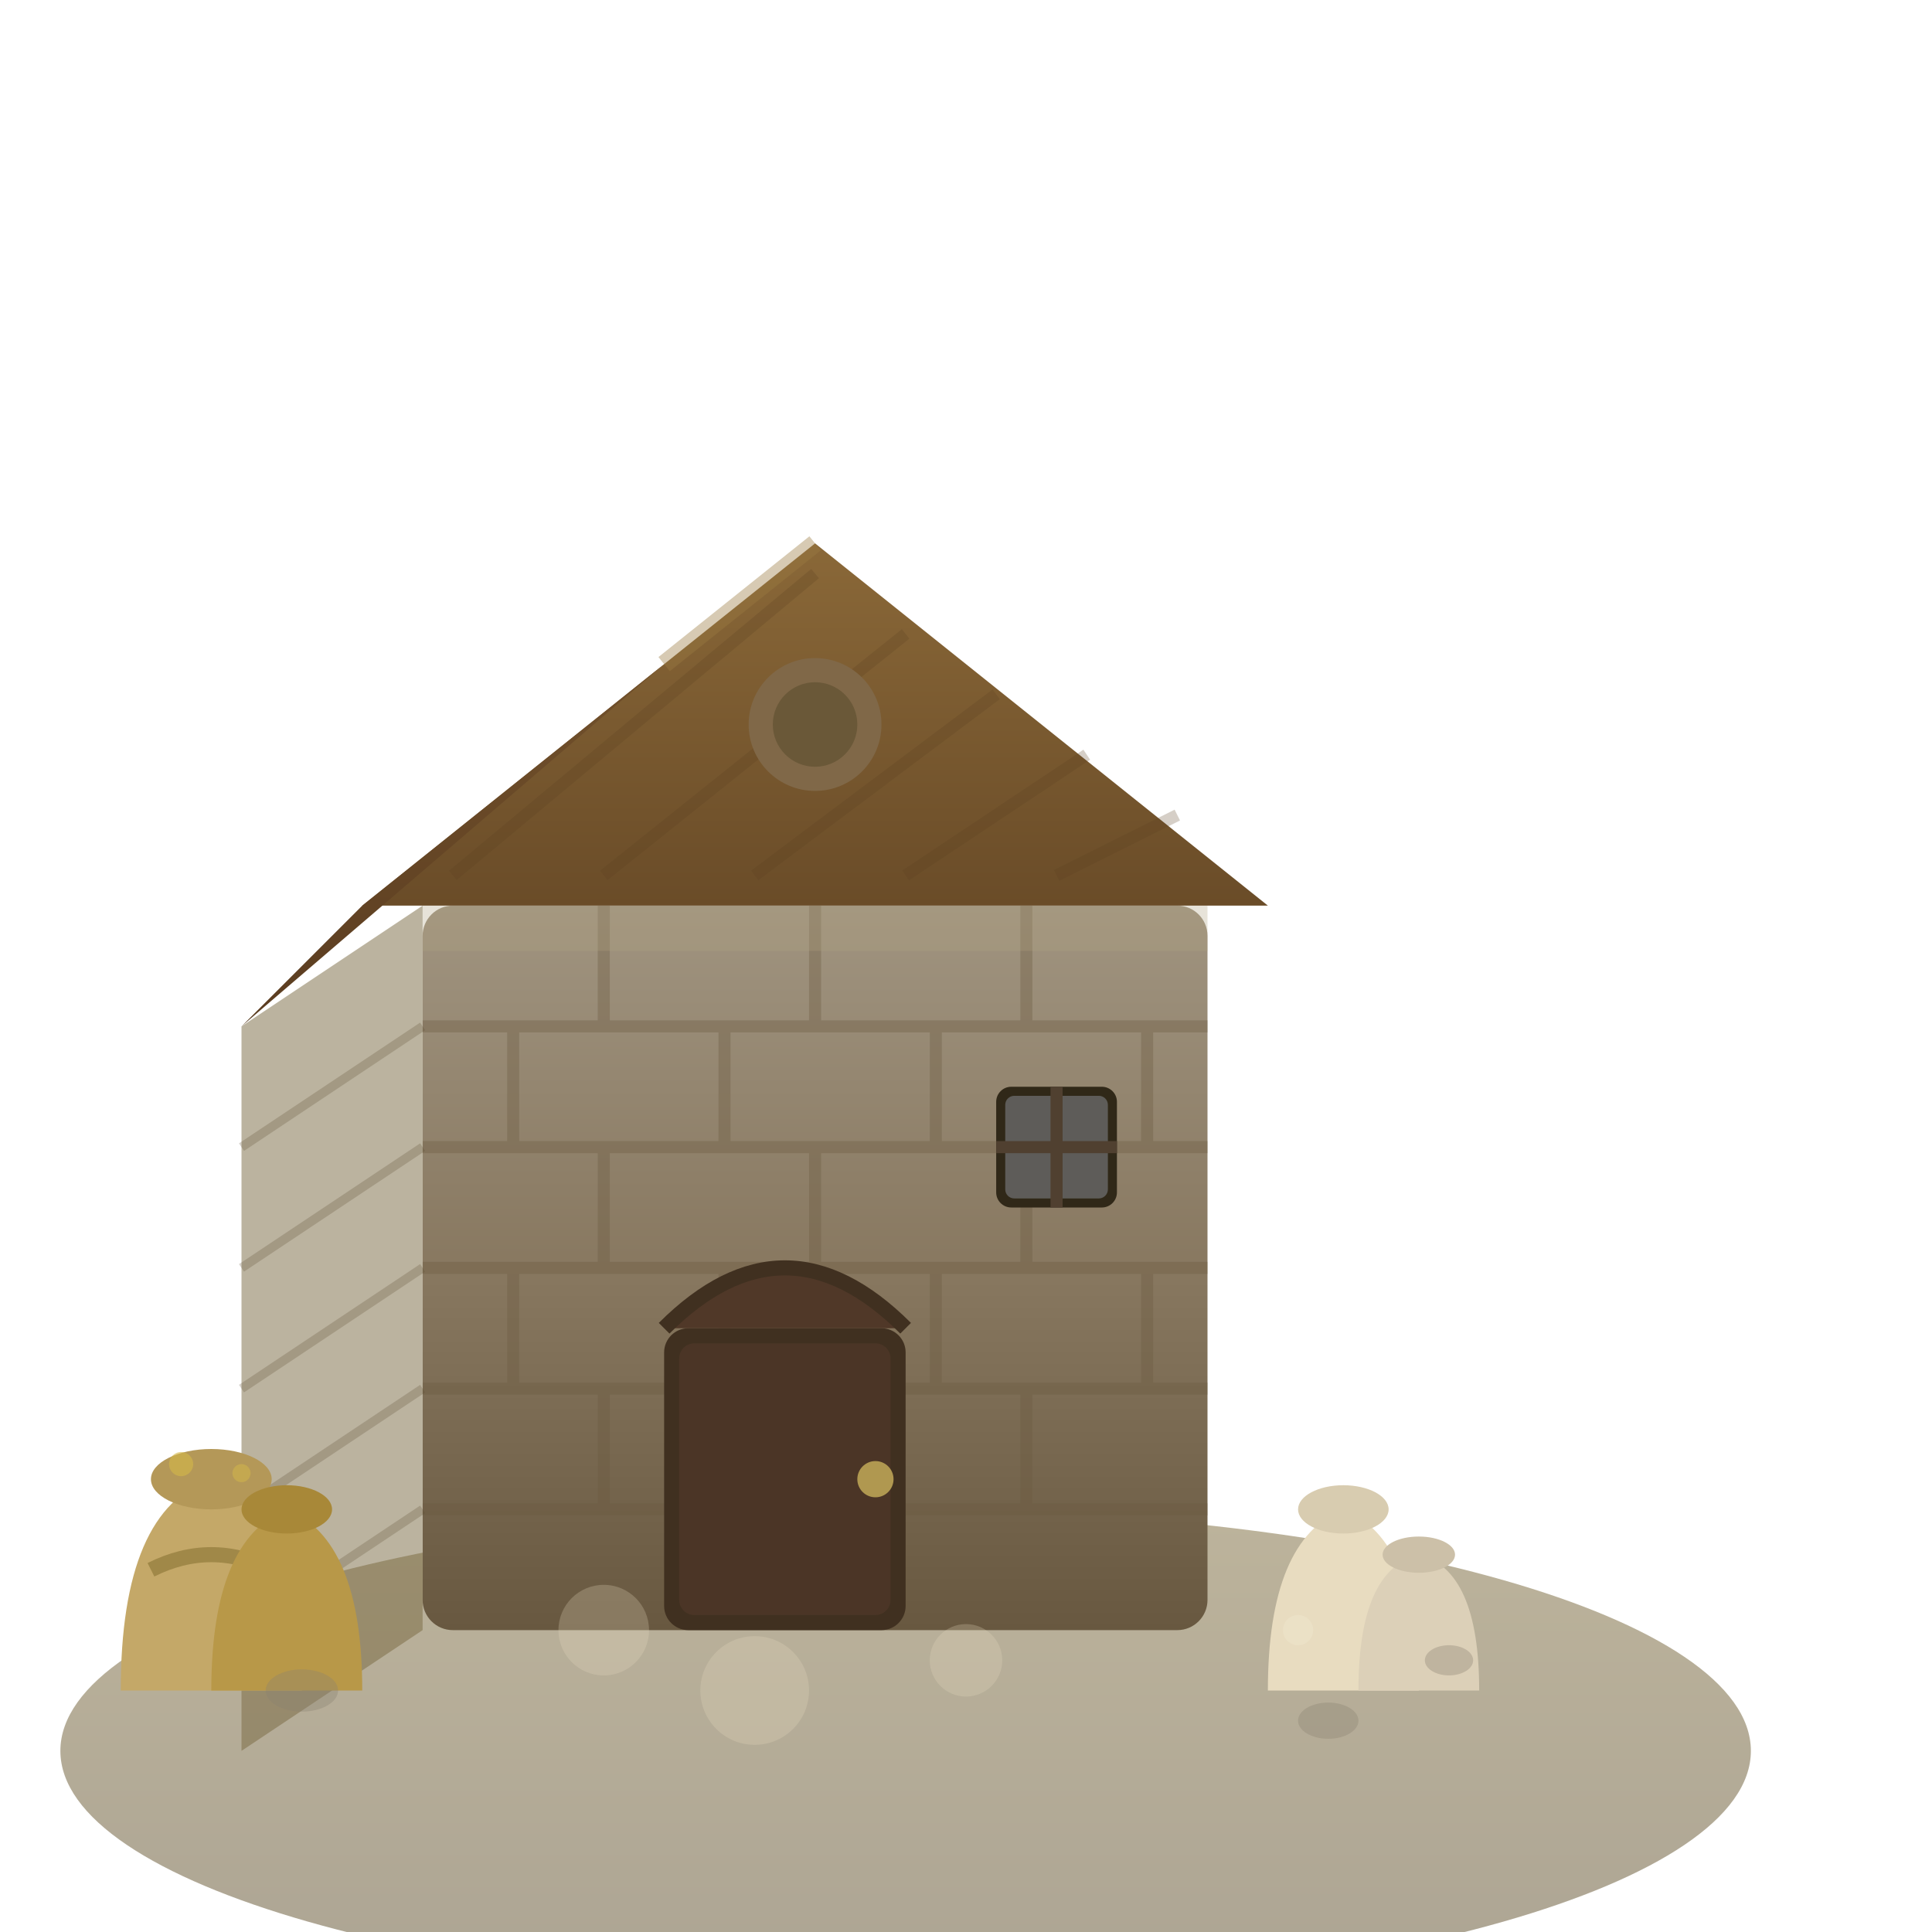
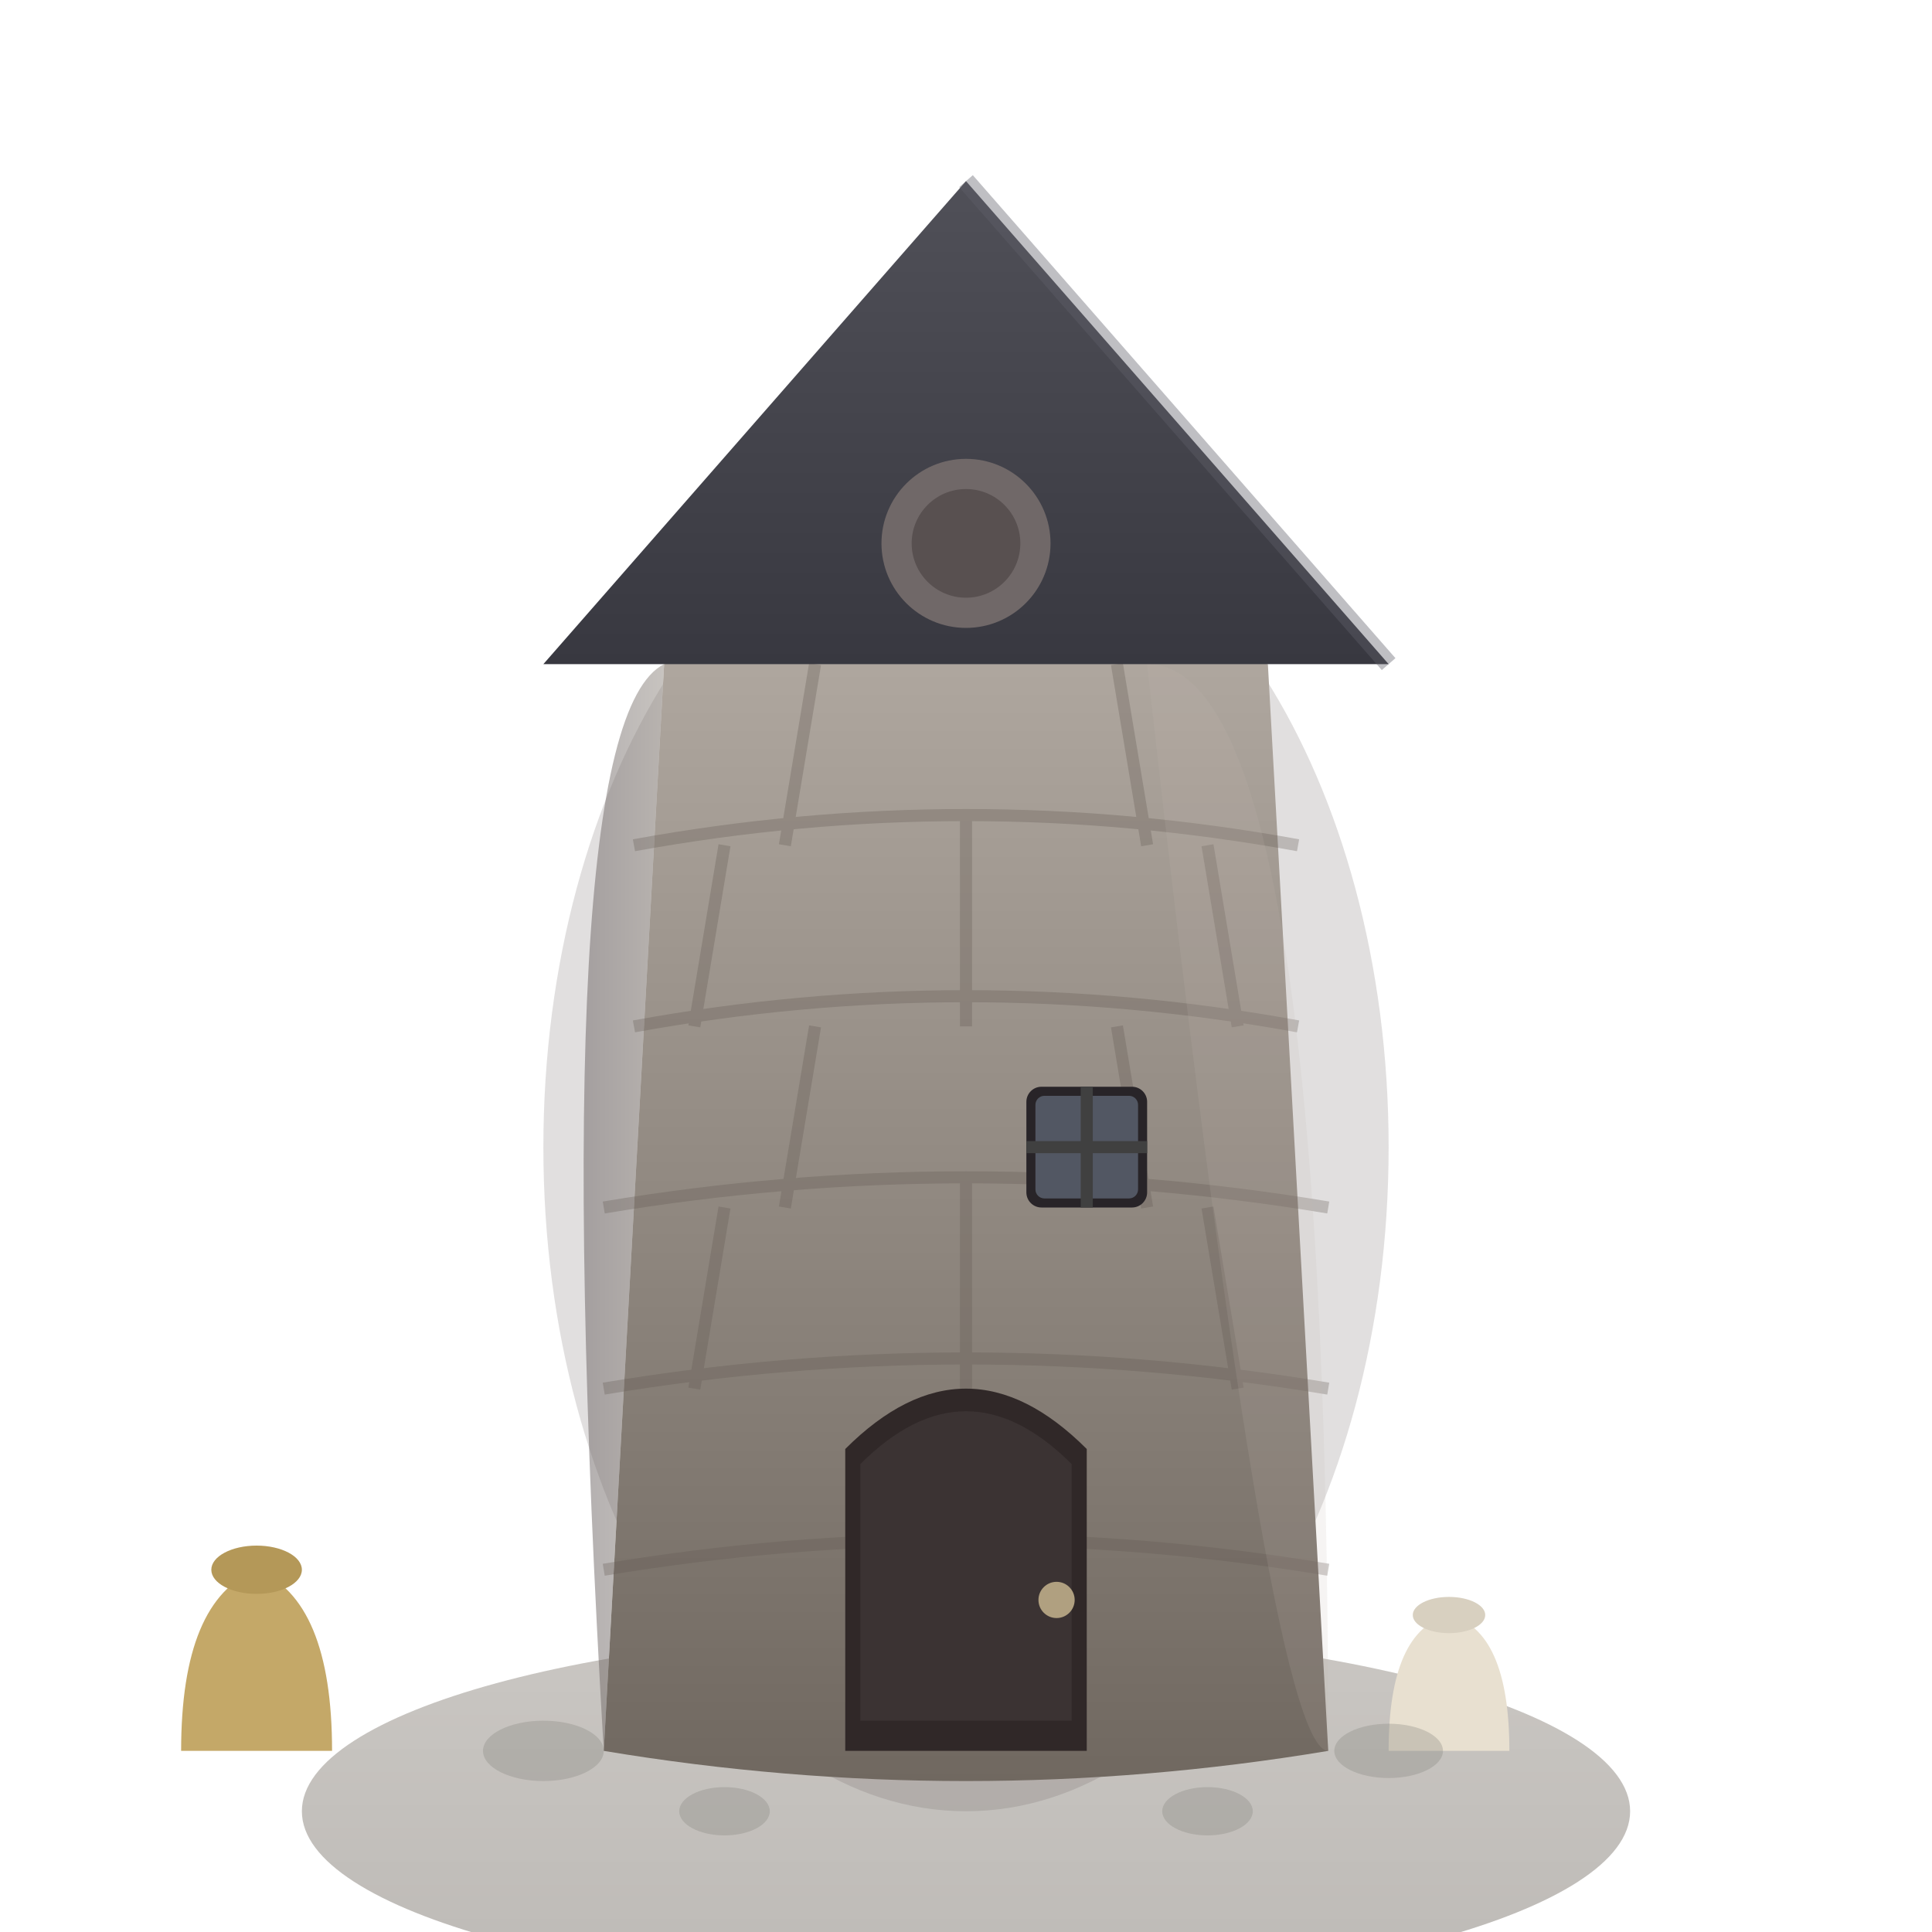
<svg xmlns="http://www.w3.org/2000/svg" viewBox="0 0 64 64">
  <defs>
    <linearGradient id="sw" x1="0" y1="0" x2="0" y2="1">
-       <stop offset="0" stop-color="#a09480" />
-       <stop offset=".5" stop-color="#887860" />
-       <stop offset="1" stop-color="#685840" />
+       <stop offset="0" stop-color="#b0a8a0" />
+       <stop offset=".5" stop-color="#908880" />
+       <stop offset="1" stop-color="#706860" />
    </linearGradient>
-     <linearGradient id="rf" x1="0" y1="0" x2="0" y2="1">
-       <stop offset="0" stop-color="#8a6838" />
-       <stop offset="1" stop-color="#6a4c28" />
+     <linearGradient id="ts" x1="0" y1="0" x2="1" y2="0">
+       <stop offset="0" stop-color="#686060" />
+       <stop offset="1" stop-color="#908880" />
    </linearGradient>
-     <linearGradient id="rs" x1="0" y1="0" x2="0" y2="1">
-       <stop offset="0" stop-color="#7a5830" />
-       <stop offset="1" stop-color="#5a3c20" />
+     <linearGradient id="cap" x1="0" y1="0" x2="0" y2="1">
+       <stop offset="0" stop-color="#505058" />
+       <stop offset="1" stop-color="#383840" />
    </linearGradient>
    <linearGradient id="gd" x1="0" y1="0" x2="0" y2="1">
-       <stop offset="0" stop-color="#7a6838" />
-       <stop offset="1" stop-color="#5a4a28" />
+       <stop offset="0" stop-color="#7a7268" />
+       <stop offset="1" stop-color="#5a5248" />
    </linearGradient>
  </defs>
-   <ellipse cx="30" cy="58" rx="28" ry="8" fill="url(#gd)" opacity=".5" />
-   <rect x="14" y="30" width="26" height="24" rx="1" fill="url(#sw)" />
-   <g stroke="#6a5a40" stroke-width=".4" fill="none" opacity=".35">
-     <line x1="14" y1="34" x2="40" y2="34" />
-     <line x1="14" y1="38" x2="40" y2="38" />
-     <line x1="14" y1="42" x2="40" y2="42" />
-     <line x1="14" y1="46" x2="40" y2="46" />
-     <line x1="14" y1="50" x2="40" y2="50" />
-     <line x1="20" y1="30" x2="20" y2="34" />
-     <line x1="27" y1="30" x2="27" y2="34" />
-     <line x1="34" y1="30" x2="34" y2="34" />
-     <line x1="17" y1="34" x2="17" y2="38" />
-     <line x1="24" y1="34" x2="24" y2="38" />
-     <line x1="31" y1="34" x2="31" y2="38" />
-     <line x1="38" y1="34" x2="38" y2="38" />
-     <line x1="20" y1="38" x2="20" y2="42" />
-     <line x1="27" y1="38" x2="27" y2="42" />
-     <line x1="34" y1="38" x2="34" y2="42" />
-     <line x1="17" y1="42" x2="17" y2="46" />
-     <line x1="24" y1="42" x2="24" y2="46" />
-     <line x1="31" y1="42" x2="31" y2="46" />
-     <line x1="38" y1="42" x2="38" y2="46" />
-     <line x1="20" y1="46" x2="20" y2="50" />
-     <line x1="27" y1="46" x2="27" y2="50" />
-     <line x1="34" y1="46" x2="34" y2="50" />
+   <ellipse cx="32" cy="60" rx="22" ry="6" fill="url(#gd)" opacity=".4" />
+   <ellipse cx="32" cy="38" rx="14" ry="22" fill="#686060" opacity=".2" />
+   <path d="M20,58 L22,22 Q32,20 42,22 L44,58 Q32,60 20,58Z" fill="url(#sw)" />
+   <path d="M20,58 L22,22 Q18,24 20,58Z" fill="url(#ts)" opacity=".5" />
+   <g stroke="#605850" stroke-width=".4" fill="none" opacity=".3">
+     <path d="M21,28 Q32,26 43,28" />
+     <path d="M21,34 Q32,32 43,34" />
+     <path d="M20,40 Q32,38 44,40" />
+     <path d="M20,46 Q32,44 44,46" />
+     <path d="M20,52 Q32,50 44,52" />
+     <line x1="27" y1="22" x2="26" y2="28" />
+     <line x1="37" y1="22" x2="38" y2="28" />
+     <line x1="24" y1="28" x2="23" y2="34" />
+     <line x1="32" y1="27" x2="32" y2="34" />
+     <line x1="40" y1="28" x2="41" y2="34" />
+     <line x1="27" y1="34" x2="26" y2="40" />
+     <line x1="37" y1="34" x2="38" y2="40" />
+     <line x1="24" y1="40" x2="23" y2="46" />
+     <line x1="32" y1="39" x2="32" y2="46" />
+     <line x1="40" y1="40" x2="41" y2="46" />
  </g>
-   <rect x="14" y="30" width="26" height="1.5" fill="#b0a080" opacity=".3" />
-   <polygon points="14,30 8,34 8,58 14,54" fill="#786840" opacity=".5" />
-   <g stroke="#5a4a30" stroke-width=".3" fill="none" opacity=".25">
-     <line x1="8" y1="38" x2="14" y2="34" />
-     <line x1="8" y1="42" x2="14" y2="38" />
-     <line x1="8" y1="46" x2="14" y2="42" />
-     <line x1="8" y1="50" x2="14" y2="46" />
-     <line x1="8" y1="54" x2="14" y2="50" />
+   <path d="M38,22 Q44,22 44,58 Q42,58 38,22Z" fill="#c0b8b0" opacity=".15" />
+   <polygon points="32,6 18,22 46,22" fill="url(#cap)" />
+   <line x1="32" y1="6" x2="46" y2="22" stroke="#60606a" stroke-width=".6" opacity=".4" />
+   <circle cx="32" cy="18" r="2.8" fill="#706868" />
+   <circle cx="32" cy="18" r="1.8" fill="#585050" />
+   <path d="M28,58 L28,48 Q32,44 36,48 L36,58Z" fill="#302828" />
+   <path d="M28.5,57 L28.5,48.5 Q32,45 35.5,48.5 L35.5,57Z" fill="#403838" opacity=".7" />
+   <circle cx="35" cy="53" r=".6" fill="#b0a080" />
+   <rect x="34" y="36" width="4" height="4" rx=".5" fill="#282428" />
+   <rect x="34.3" y="36.3" width="3.4" height="3.4" rx=".3" fill="#a0b8d0" opacity=".35" />
+   <line x1="36" y1="36" x2="36" y2="40" stroke="#404040" stroke-width=".4" />
+   <line x1="34" y1="38" x2="38" y2="38" stroke="#404040" stroke-width=".4" />
+   <g transform="translate(6,50)">
+     <path d="M0 8 Q0 3 2.5 2 Q5 3 5 8Z" fill="#c4a868" />
+     <ellipse cx="2.5" cy="2" rx="1.5" ry=".8" fill="#b49858" />
  </g>
-   <polygon points="12,30 27,18 42,30" fill="url(#rf)" />
-   <polygon points="12,30 8,34 22,22 27,18" fill="url(#rs)" />
-   <line x1="27" y1="18" x2="22" y2="22" stroke="#9a7a40" stroke-width=".6" opacity=".4" />
-   <g stroke="#5a4020" stroke-width=".4" opacity=".25">
-     <line x1="15" y1="29" x2="27" y2="19" />
-     <line x1="20" y1="29" x2="30" y2="21" />
-     <line x1="25" y1="29" x2="33" y2="23" />
-     <line x1="30" y1="29" x2="36" y2="25" />
-     <line x1="35" y1="29" x2="39" y2="27" />
+   <g transform="translate(46,52)">
+     <path d="M0 6 Q0 2 2 1.5 Q4 2 4 6Z" fill="#e8e0d0" />
+     <ellipse cx="2" cy="1.5" rx="1.2" ry=".6" fill="#d8d0c0" />
  </g>
-   <circle cx="27" cy="24" r="2.2" fill="#806848" />
-   <circle cx="27" cy="24" r="1.4" fill="#6a5838" />
-   <rect x="22" y="44" width="8" height="10" rx=".8" fill="#403020" />
-   <rect x="22.5" y="44.5" width="7" height="9" rx=".5" fill="#503828" opacity=".7" />
-   <path d="M22 44 Q26 40 30 44" fill="#503828" stroke="#403020" stroke-width=".5" />
-   <circle cx="29" cy="49" r=".6" fill="#b09850" />
-   <rect x="33" y="36" width="4" height="4" rx=".5" fill="#302818" />
-   <rect x="33.3" y="36.3" width="3.4" height="3.4" rx=".3" fill="#c8d8f0" opacity=".3" />
-   <line x1="35" y1="36" x2="35" y2="40" stroke="#504030" stroke-width=".4" />
-   <line x1="33" y1="38" x2="37" y2="38" stroke="#504030" stroke-width=".4" />
-   <g transform="translate(4,46)">
-     <path d="M0 10 Q0 4 3 3 Q6 4 6 10Z" fill="#c4a868" />
-     <path d="M1 6 Q3 5 5 6" stroke="#a08848" stroke-width=".5" fill="none" />
-     <ellipse cx="3" cy="3" rx="2" ry="1" fill="#b49858" />
-     <circle cx="2" cy="2.5" r=".4" fill="#d4b848" opacity=".6" />
-     <circle cx="4" cy="2.8" r=".3" fill="#d4b848" opacity=".5" />
-   </g>
-   <g transform="translate(7,48)">
-     <path d="M0 8 Q0 3 2.5 2 Q5 3 5 8Z" fill="#b89848" />
-     <ellipse cx="2.5" cy="2" rx="1.5" ry=".8" fill="#a88838" />
-   </g>
-   <g transform="translate(42,48)">
-     <path d="M0 8 Q0 3 2.5 2 Q5 3 5 8Z" fill="#e8dcc0" />
-     <ellipse cx="2.5" cy="2" rx="1.5" ry=".8" fill="#d8ccb0" />
-     <circle cx="1" cy="6" r=".5" fill="#f0e8d0" opacity=".4" />
-   </g>
-   <g transform="translate(45,50)">
-     <path d="M0 6 Q0 2 2 1.5 Q4 2 4 6Z" fill="#dcd0b8" />
-     <ellipse cx="2" cy="1.5" rx="1.2" ry=".6" fill="#ccc0a8" />
-   </g>
-   <g fill="#e8dcc0" opacity=".25">
-     <circle cx="20" cy="54" r="1.5" />
-     <circle cx="32" cy="55" r="1.2" />
-     <circle cx="25" cy="56" r="1.8" />
-   </g>
-   <g fill="#8a8070" opacity=".35">
-     <ellipse cx="10" cy="56" rx="1.2" ry=".7" />
-     <ellipse cx="44" cy="57" rx="1" ry=".6" />
-     <ellipse cx="48" cy="55" rx=".8" ry=".5" />
+   <g fill="#808078" opacity=".3">
+     <ellipse cx="18" cy="58" rx="2" ry="1" />
+     <ellipse cx="46" cy="58" rx="1.8" ry=".9" />
+     <ellipse cx="24" cy="60" rx="1.5" ry=".8" />
+     <ellipse cx="40" cy="60" rx="1.5" ry=".8" />
  </g>
</svg>
